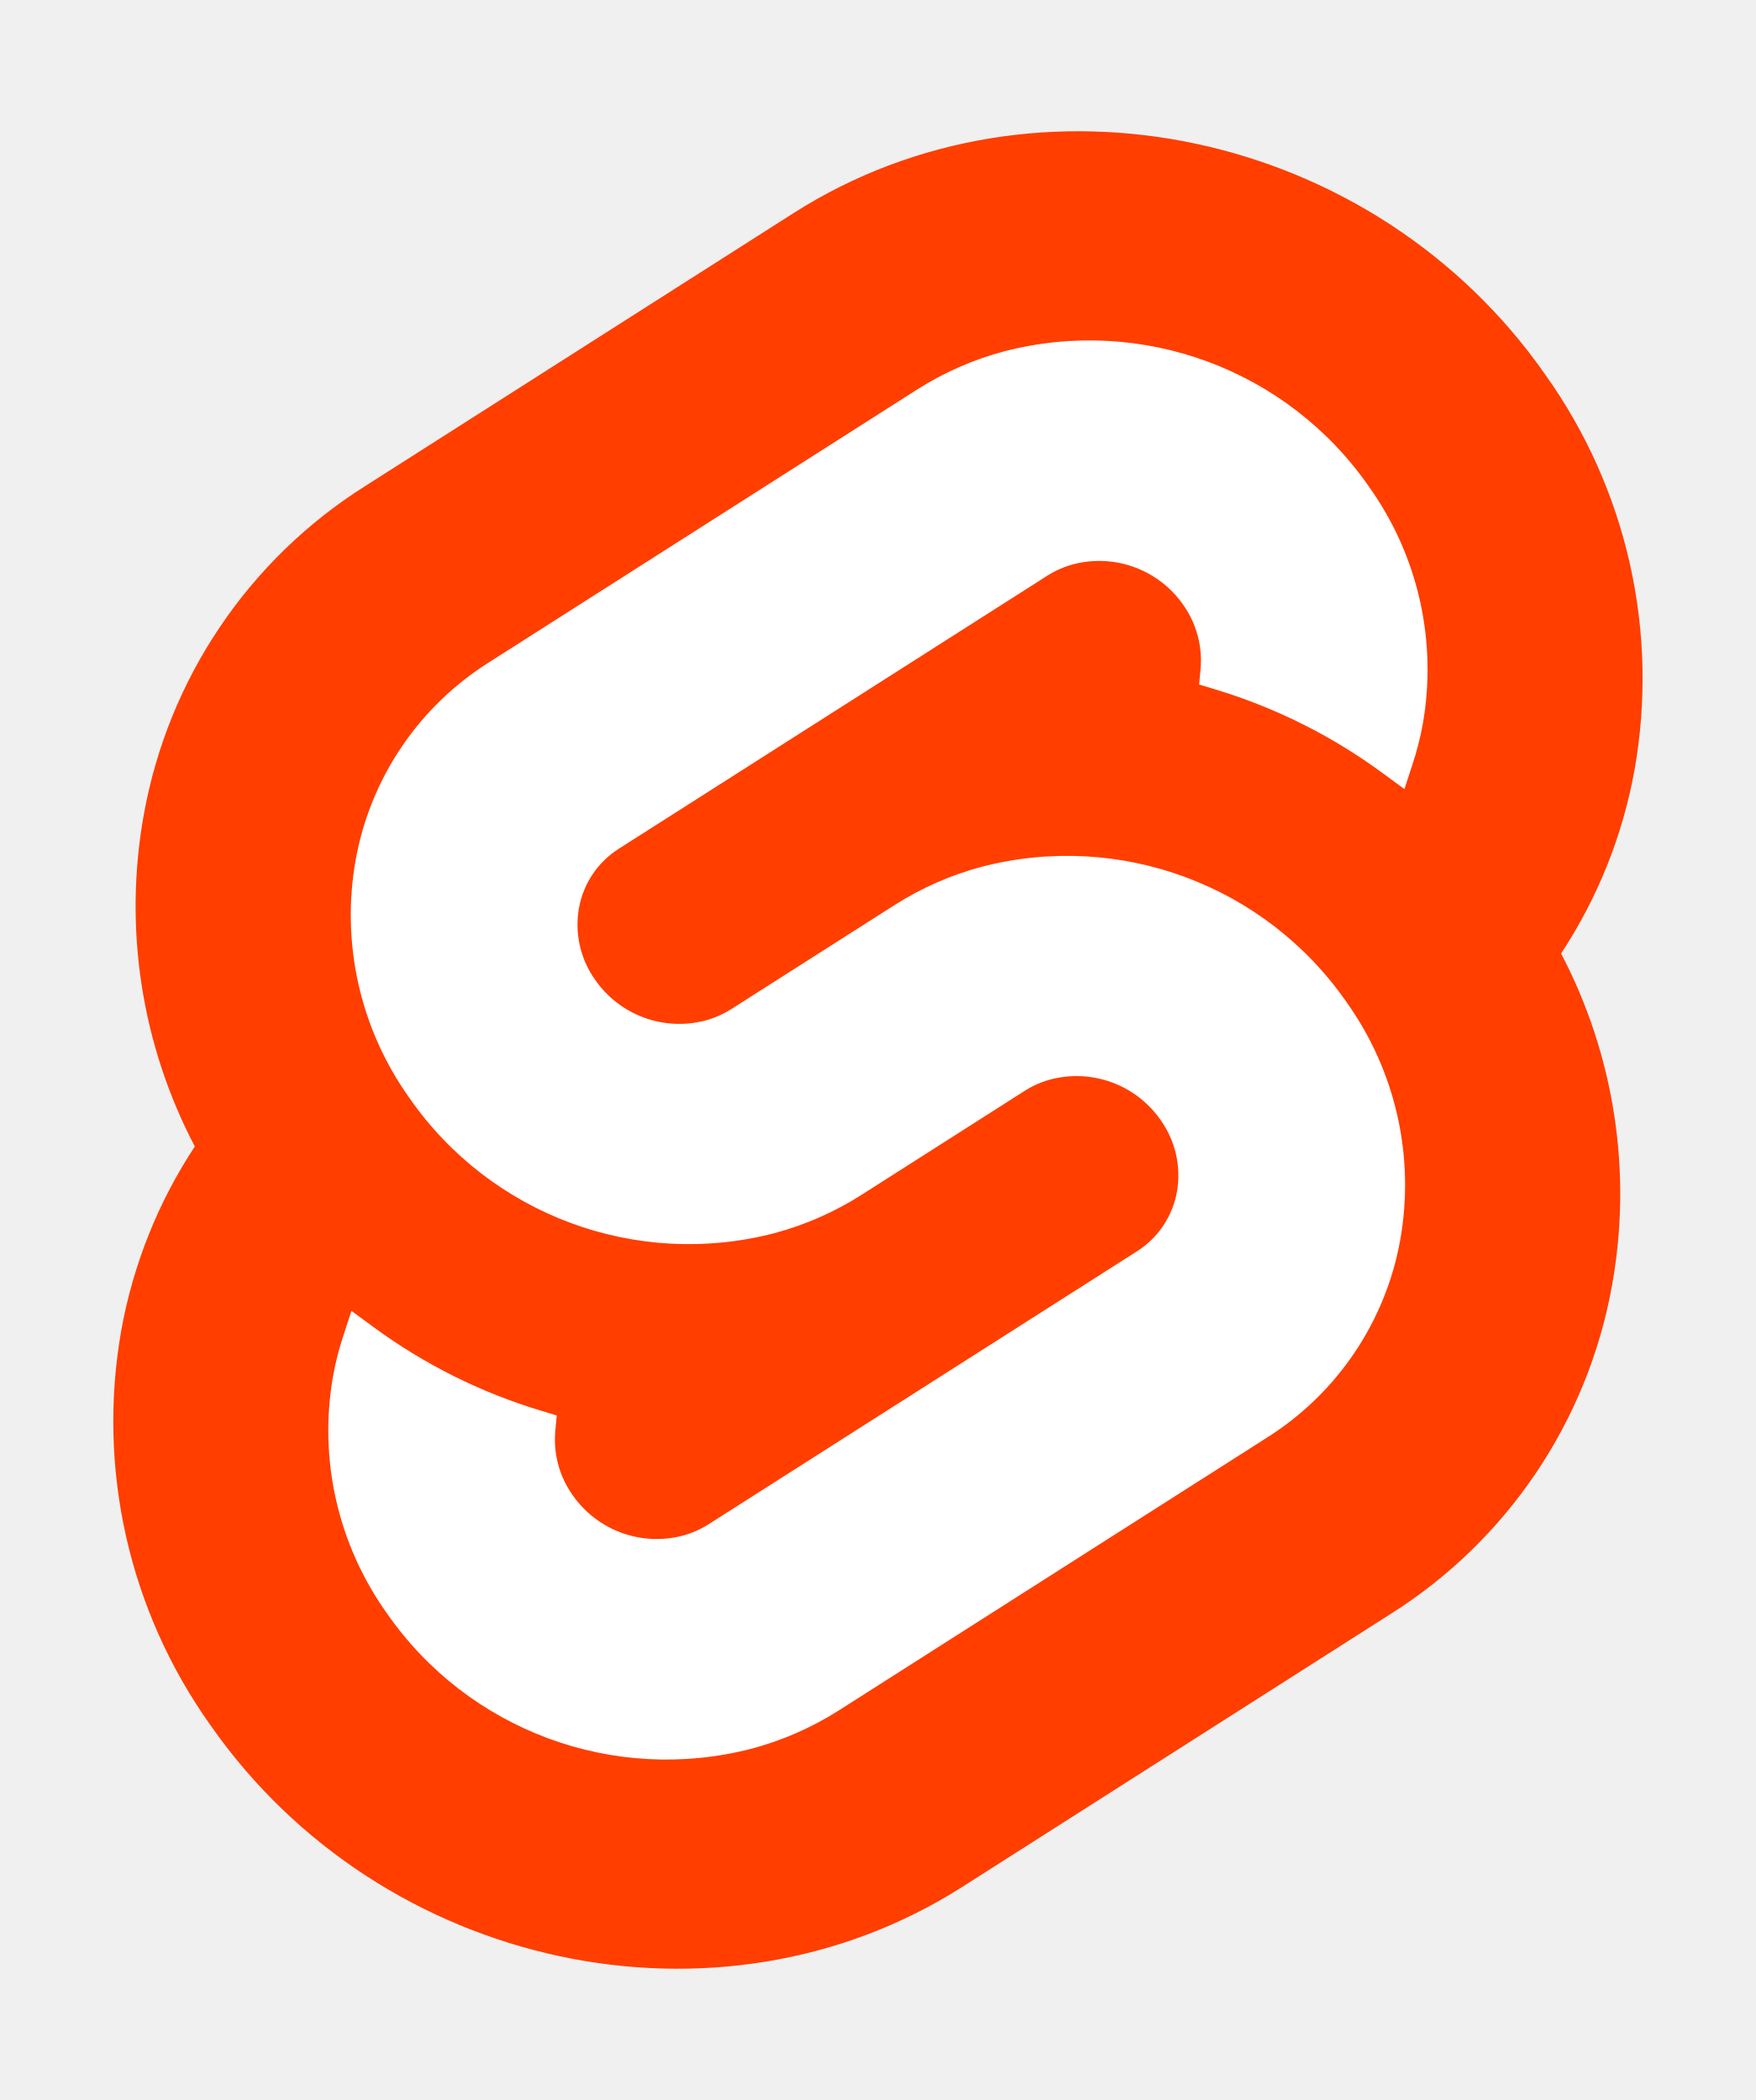
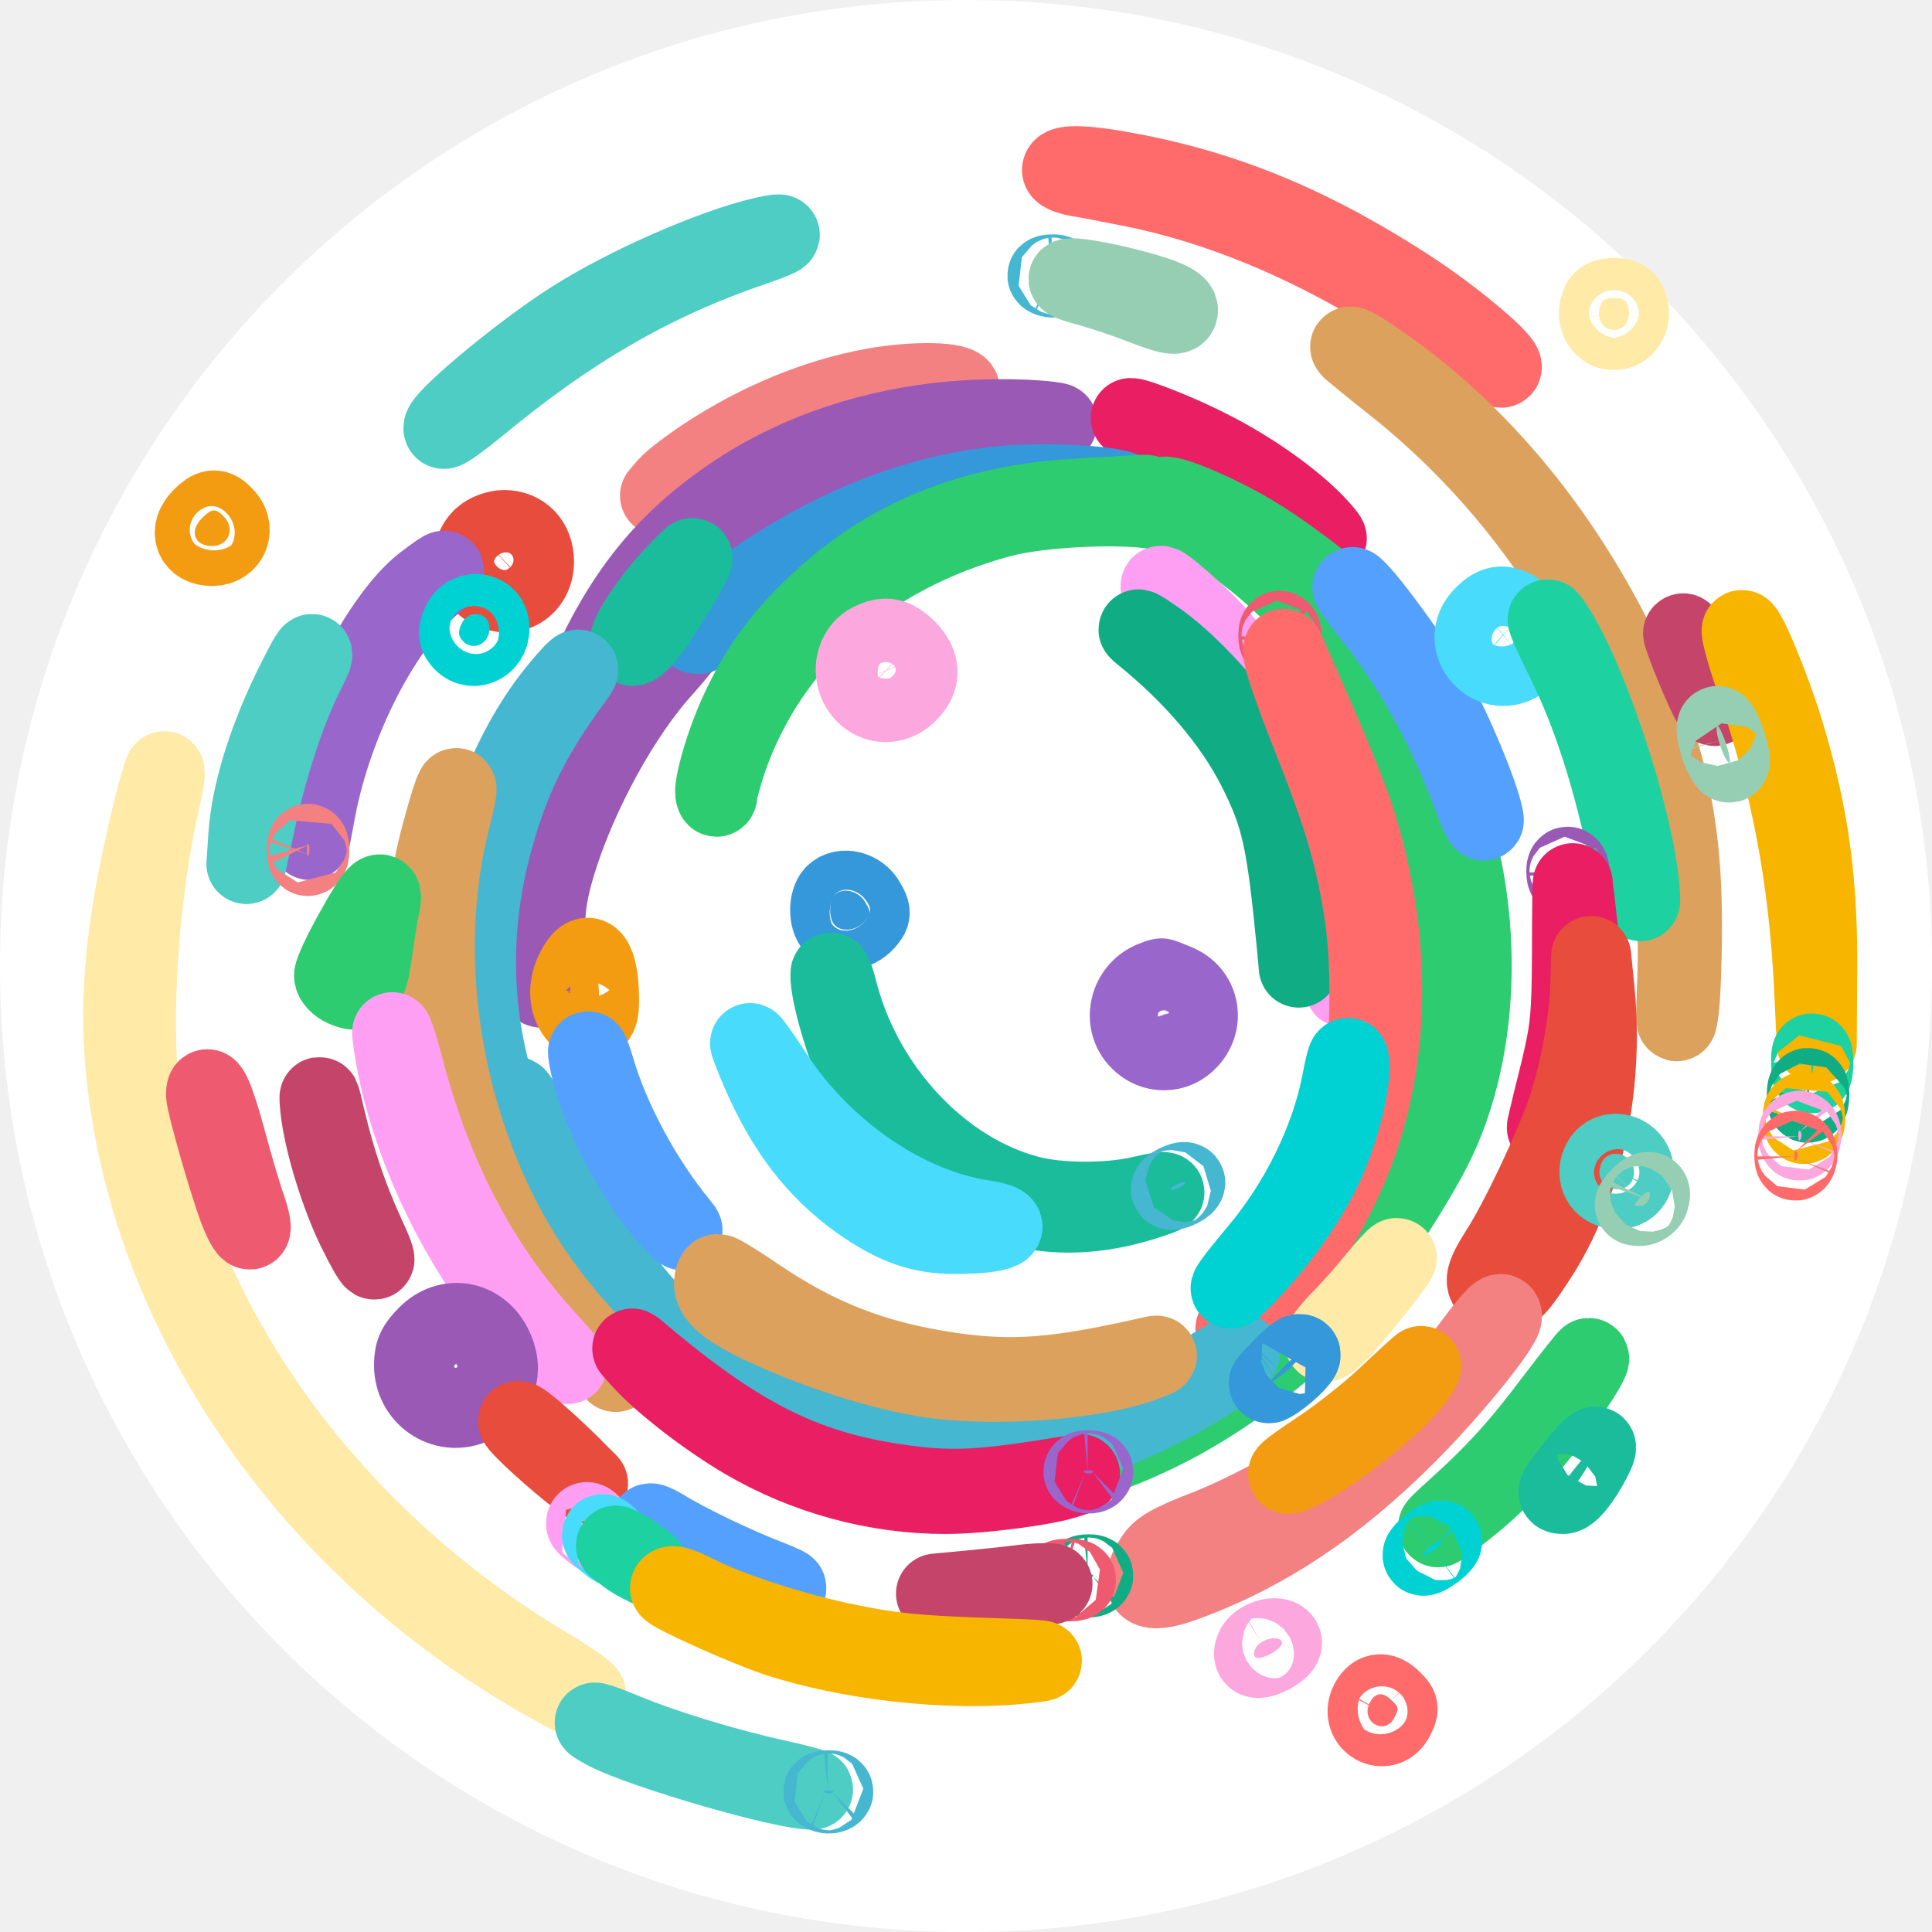
- <svg xmlns="http://www.w3.org/2000/svg" width="107" height="128" viewBox="0 0 107 128">
-   <path d="M94.157 22.819c-10.4-14.885-30.94-19.297-45.792-9.835L22.282 29.608A29.92 29.92 0 0 0 8.764 49.65a31.5 31.5 0 0 0 3.108 20.231 30 30 0 0 0-4.477 11.183 31.9 31.9 0 0 0 5.448 24.116c10.402 14.887 30.942 19.297 45.791 9.835l26.083-16.624A29.92 29.92 0 0 0 98.235 78.35a31.53 31.53 0 0 0-3.105-20.232 30 30 0 0 0 4.474-11.182 31.88 31.88 0 0 0-5.447-24.116" style="fill:#ff3e00" />
-   <path d="M45.817 106.582a20.72 20.72 0 0 1-22.237-8.243 19.17 19.17 0 0 1-3.277-14.503 18 18 0 0 1 .624-2.435l.49-1.498 1.337.981a33.6 33.6 0 0 0 10.203 5.098l.97.294-.09.968a5.85 5.85 0 0 0 1.052 3.878 6.24 6.24 0 0 0 6.695 2.485 5.8 5.8 0 0 0 1.603-.704L69.27 76.28a5.43 5.43 0 0 0 2.45-3.631 5.8 5.8 0 0 0-.987-4.371 6.24 6.24 0 0 0-6.698-2.487 5.7 5.7 0 0 0-1.6.704l-9.953 6.345a19 19 0 0 1-5.296 2.326 20.72 20.72 0 0 1-22.237-8.243 19.17 19.17 0 0 1-3.277-14.502 17.99 17.99 0 0 1 8.13-12.052l26.081-16.623a19 19 0 0 1 5.3-2.329 20.72 20.72 0 0 1 22.237 8.243 19.17 19.17 0 0 1 3.277 14.503 18 18 0 0 1-.624 2.435l-.49 1.498-1.337-.98a33.6 33.6 0 0 0-10.203-5.1l-.97-.294.09-.968a5.86 5.86 0 0 0-1.052-3.878 6.24 6.24 0 0 0-6.696-2.485 5.8 5.8 0 0 0-1.602.704L37.73 51.72a5.42 5.42 0 0 0-2.449 3.63 5.79 5.79 0 0 0 .986 4.372 6.24 6.24 0 0 0 6.698 2.486 5.8 5.8 0 0 0 1.602-.704l9.952-6.342a19 19 0 0 1 5.295-2.328 20.72 20.72 0 0 1 22.237 8.242 19.17 19.17 0 0 1 3.277 14.503 18 18 0 0 1-8.13 12.053l-26.081 16.622a19 19 0 0 1-5.3 2.328" style="fill:#fff" />
+ <svg xmlns="http://www.w3.org/2000/svg" version="1.0" width="512pt" height="512pt" viewBox="0 0 512 512" preserveAspectRatio="xMidYMid meet">
+   <circle cx="256" cy="256" r="256" fill="white" />
+   <g transform="translate(-15.36, 527.36) scale(0.106, -0.106)">
+     <path fill="#FF6B6B" stroke="#FF6B6B" stroke-width="200" stroke-linejoin="round" d="M2800 4550 c0 -5 17 -12 38 -16 20 -3 82 -15 137 -26 281 -56 575 -196 844 -401 41 -31 77 -54 80 -51 11 11 -115 118 -224 190 -244 160 -463 252 -714 298 -94 18 -161 21 -161 6z" />
+     <path fill="#4ECDC4" stroke="#4ECDC4" stroke-width="200" stroke-linejoin="round" d="M2055 4383 c-129 -30 -343 -124 -478 -210 -131 -83 -337 -256 -323 -270 3 -3 40 24 83 59 234 194 441 313 693 399 74 25 87 36 25 22z" />
+     <path fill="#45B7D1" stroke="#45B7D1" stroke-width="200" stroke-linejoin="round" d="M2768 4283 c7 -3 16 -2 19 1 4 3 -2 6 -13 5 -11 0 -14 -3 -6 -6z" />
+     <path fill="#96CEB4" stroke="#96CEB4" stroke-width="200" stroke-linejoin="round" d="M2865 4260 c39 -11 99 -31 134 -45 70 -27 91 -31 91 -15 0 16 -50 36 -146 59 -115 27 -177 27 -79 1z" />
+     <path fill="#FFEAA7" stroke="#FFEAA7" stroke-width="200" stroke-linejoin="round" d="M4144 4205 c-7 -29 10 -55 36 -55 26 0 43 26 36 55 -5 20 -13 25 -36 25 -23 0 -31 -5 -36 -25z" />
+     <path fill="#DDA15E" stroke="#DDA15E" stroke-width="200" stroke-linejoin="round" d="M3525 4102 c6 -5 55 -46 110 -89 238 -190 428 -433 560 -716 108 -234 154 -482 143 -777 -4 -96 -3 -119 3 -80 5 30 9 127 9 215 1 272 -44 463 -167 709 -138 276 -324 504 -544 668 -69 52 -137 93 -114 70z" />
+     <path fill="#F38181" stroke="#F38181" stroke-width="200" stroke-linejoin="round" d="M2330 4005 c-143 -26 -288 -86 -420 -173 -41 -27 -84 -60 -95 -73 l-20 -23 30 19 c200 129 412 203 630 222 70 6 90 11 90 23 0 21 -115 23 -215 5z" />
+     <path fill="#9B59B6" stroke="#9B59B6" stroke-width="200" stroke-linejoin="round" d="M2496 3919 c-202 -23 -385 -90 -536 -197 -187 -132 -295 -287 -398 -567 -66 -182 -77 -245 -77 -450 0 -102 4 -187 10 -197 7 -11 10 18 11 100 1 96 6 133 28 207 53 175 164 378 271 494 30 34 55 65 55 70 0 5 -7 14 -15 21 -19 15 -52 -19 -161 -164 -64 -85 -73 -94 -68 -65 23 127 109 288 213 401 207 225 493 338 856 341 103 1 125 3 85 8 -71 9 -187 8 -274 -2z" />
+     <path fill="#E91E63" stroke="#E91E63" stroke-width="200" stroke-linejoin="round" d="M3106 3861 c133 -66 259 -147 334 -214 23 -22 28 -24 15 -8 -54 67 -172 154 -290 213 -68 35 -176 78 -193 78 -3 0 57 -31 134 -69z" />
+     <path fill="#3498DB" stroke="#3498DB" stroke-width="200" stroke-linejoin="round" d="M2640 3759 c-230 -25 -453 -120 -675 -287 -80 -59 -100 -82 -74 -82 6 0 39 22 73 49 122 96 284 184 423 230 154 50 399 86 522 76 53 -4 59 -3 31 5 -56 14 -208 19 -300 9z" />
+     <path fill="#2ECC71" stroke="#2ECC71" stroke-width="200" stroke-linejoin="round" d="M2845 3729 c-270 -14 -483 -101 -658 -268 -90 -86 -144 -161 -192 -265 -36 -77 -69 -191 -61 -209 2 -7 5 -4 5 5 1 10 11 46 22 80 103 301 350 520 687 610 98 26 306 36 394 18 110 -21 227 -96 355 -227 139 -142 207 -252 269 -434 102 -300 110 -608 23 -884 -106 -338 -324 -571 -734 -784 -74 -39 -35 -30 60 14 152 69 328 195 435 312 73 80 213 288 274 407 130 254 134 622 10 919 -31 74 -154 286 -199 342 -48 61 -51 75 -5 25 23 -25 46 -45 51 -45 4 0 14 -6 21 -12 15 -16 38 -17 38 -2 0 33 -228 226 -364 307 -90 54 -219 108 -224 93 -2 -6 -13 -11 -23 -11 -11 0 -17 5 -14 10 3 6 -2 9 -12 8 -10 0 -81 -5 -158 -9z m890 -785 c15 -47 28 -111 30 -159 l5 -80 -18 100 c-16 86 -32 150 -58 232 -5 16 -4 16 5 2 5 -8 22 -51 36 -95z m65 -485 c-5 -57 -15 -124 -23 -149 -12 -42 -13 -35 -9 90 3 103 8 139 20 153 8 9 17 16 18 14 2 -2 -1 -50 -6 -108z" />
+     <path fill="#F39C12" stroke="#F39C12" stroke-width="200" stroke-linejoin="round" d="M650 3680 c-33 -33 -19 -70 25 -70 42 0 59 44 29 74 -20 21 -30 20 -54 -4z" />
+     <path fill="#E74C3C" stroke="#E74C3C" stroke-width="200" stroke-linejoin="round" d="M1352 3630 c-38 -36 -28 -101 20 -126 53 -28 108 6 108 67 0 47 -30 79 -75 79 -18 0 -41 -9 -53 -20z m96 -12 c21 -21 15 -76 -12 -93 -51 -34 -115 30 -81 81 17 27 72 33 93 12z" />
+     <path fill="#1ABC9C" stroke="#1ABC9C" stroke-width="200" stroke-linejoin="round" d="M1827 3531 c-51 -54 -107 -137 -107 -158 0 -25 18 -13 54 35 34 46 108 172 102 172 -2 0 -24 -22 -49 -49z" />
+     <path fill="#9966CC" stroke="#9966CC" stroke-width="200" stroke-linejoin="round" d="M1207 3515 c-118 -90 -268 -397 -282 -576 l-5 -64 15 79 c41 213 156 442 275 549 62 56 60 60 -3 12z" />
+     <path fill="#FF9FF3" stroke="#FF9FF3" stroke-width="200" stroke-linejoin="round" d="M3103 3446 c221 -223 359 -531 393 -881 4 -44 10 -69 12 -55 6 39 -17 237 -38 322 -57 231 -193 477 -336 607 -100 92 -120 96 -31 7z" />
+     <path fill="#54A0FF" stroke="#54A0FF" stroke-width="200" stroke-linejoin="round" d="M3573 3443 c104 -130 188 -281 254 -458 18 -49 31 -74 27 -55 -9 54 -81 226 -126 304 -48 82 -164 242 -198 271 -13 11 7 -17 43 -62z" />
+     <path fill="#48DBFB" stroke="#48DBFB" stroke-width="200" stroke-linejoin="round" d="M3855 3435 c-67 -66 22 -166 96 -107 33 27 30 78 -5 109 -35 30 -61 29 -91 -2z m77 -7 c28 -22 31 -55 9 -77 -25 -25 -54 -27 -75 -5 -45 45 16 121 66 82z" />
+     <path fill="#00D2D3" stroke="#00D2D3" stroke-width="200" stroke-linejoin="round" d="M1299 3416 c-9 -20 -9 -29 1 -41 27 -33 75 -7 68 37 -5 35 -54 38 -69 4z" />
+     <path fill="#1DD1A1" stroke="#1DD1A1" stroke-width="200" stroke-linejoin="round" d="M4060 3325 c66 -134 117 -291 160 -500 24 -114 29 -127 24 -71 -16 187 -143 562 -228 671 -8 11 11 -34 44 -100z" />
+     <path fill="#10AC84" stroke="#10AC84" stroke-width="200" stroke-linejoin="round" d="M3000 3393 c128 -103 228 -220 288 -338 60 -119 73 -177 99 -444 l5 -55 20 47 c20 45 20 49 4 142 -20 118 -86 287 -149 382 -64 97 -163 200 -238 251 -35 24 -48 31 -29 15z" />
+     <path fill="#EE5A6F" stroke="#EE5A6F" stroke-width="200" stroke-linejoin="round" d="M3341 3384 c0 -11 3 -14 6 -6 3 7 2 16 -1 19 -3 4 -6 -2 -5 -13z" />
+     <path fill="#C44569" stroke="#C44569" stroke-width="200" stroke-linejoin="round" d="M4353 3390 c16 -52 71 -180 78 -180 11 0 -13 66 -50 136 -18 32 -30 52 -28 44z" />
+     <path fill="#F8B500" stroke="#F8B500" stroke-width="200" stroke-linejoin="round" d="M4536 3268 c87 -256 130 -484 144 -758 l7 -145 1 170 c3 234 -21 406 -84 612 -32 105 -93 253 -104 253 -5 0 12 -60 36 -132z" />
+     <path fill="#FDA7DF" stroke="#FDA7DF" stroke-width="200" stroke-linejoin="round" d="M2323 3368 c-33 -16 -48 -61 -33 -98 23 -55 84 -67 125 -25 33 33 32 70 -4 106 -31 30 -52 35 -88 17z m79 -25 c39 -35 11 -103 -43 -103 -30 0 -59 31 -59 64 0 48 64 73 102 39z" />
+     <path fill="#FF6B6B" stroke="#FF6B6B" stroke-width="200" stroke-linejoin="round" d="M3355 3332 c3 -19 34 -107 69 -195 78 -196 109 -298 131 -442 23 -144 16 -373 -14 -491 -43 -170 -148 -369 -265 -502 -54 -60 -55 -63 -12 -22 110 104 222 285 277 446 82 241 79 522 -8 798 -14 45 -58 155 -98 246 -40 91 -75 172 -79 180 -3 8 -4 0 -1 -18z" />
+     <path fill="#4ECDC4" stroke="#4ECDC4" stroke-width="200" stroke-linejoin="round" d="M870 3238 c-59 -125 -97 -250 -104 -349 l-5 -74 18 85 c33 158 79 299 132 403 11 20 17 37 14 37 -4 0 -28 -46 -55 -102z" />
+     <path fill="#45B7D1" stroke="#45B7D1" stroke-width="200" stroke-linejoin="round" d="M1537 3243 c-146 -180 -238 -479 -224 -733 13 -234 83 -428 225 -616 81 -107 281 -292 394 -365 108 -69 263 -142 373 -175 81 -25 105 -27 245 -28 141 0 163 3 245 28 169 51 382 161 441 227 16 18 12 17 -26 -6 -100 -63 -170 -99 -270 -140 -172 -69 -224 -80 -395 -79 -135 0 -159 3 -240 28 -115 35 -276 111 -380 181 -164 109 -259 230 -407 519 -45 88 -83 155 -85 149 -7 -20 28 -137 54 -183 14 -25 55 -88 91 -140 71 -103 51 -96 -28 10 -202 273 -265 613 -175 948 42 157 96 267 201 410 33 44 6 21 -39 -35z m128 -1453 c10 -11 16 -20 13 -20 -3 0 -13 9 -23 20 -10 11 -16 20 -13 20 3 0 13 -9 23 -20z" />
+     <path fill="#96CEB4" stroke="#96CEB4" stroke-width="200" stroke-linejoin="round" d="M4442 3123 c9 -35 28 -68 28 -49 0 20 -24 86 -31 86 -4 0 -3 -17 3 -37z" />
+     <path fill="#FFEAA7" stroke="#FFEAA7" stroke-width="200" stroke-linejoin="round" d="M521 2922 c-61 -258 -79 -434 -62 -617 56 -591 431 -1158 991 -1497 125 -75 160 -90 160 -69 0 5 -47 38 -105 72 -527 317 -898 821 -1001 1359 -37 194 -19 545 42 809 8 35 13 66 10 68 -2 2 -18 -54 -35 -125z" />
+     <path fill="#DDA15E" stroke="#DDA15E" stroke-width="200" stroke-linejoin="round" d="M1262 2938 c-40 -140 -47 -191 -47 -358 1 -236 39 -407 140 -616 62 -129 142 -239 251 -344 l78 -75 -74 80 c-96 105 -161 198 -220 315 -154 307 -199 676 -119 989 25 96 18 103 -9 9z" />
+     <path fill="#F38181" stroke="#F38181" stroke-width="200" stroke-linejoin="round" d="M912 2850 c0 -14 2 -19 5 -12 2 6 2 18 0 25 -3 6 -5 1 -5 -13z" />
+     <path fill="#9B59B6" stroke="#9B59B6" stroke-width="200" stroke-linejoin="round" d="M4061 2794 c0 -11 3 -14 6 -6 3 7 2 16 -1 19 -3 4 -6 -2 -5 -13z" />
+     <path fill="#E91E63" stroke="#E91E63" stroke-width="200" stroke-linejoin="round" d="M4075 2592 c-1 -157 -4 -189 -27 -287 -15 -60 -30 -121 -33 -135 -5 -20 -4 -20 8 5 22 48 56 195 66 290 7 60 7 121 0 194 -6 58 -12 107 -12 108 -1 1 -2 -78 -2 -175z" />
+     <path fill="#3498DB" stroke="#3498DB" stroke-width="200" stroke-linejoin="round" d="M2232 2738 c-15 -15 -16 -60 0 -76 18 -18 53 -14 74 9 17 19 17 23 3 47 -16 30 -57 40 -77 20z" />
+     <path fill="#2ECC71" stroke="#2ECC71" stroke-width="200" stroke-linejoin="round" d="M1032 2646 c-29 -51 -52 -101 -52 -110 0 -9 12 -22 26 -28 43 -20 58 -1 70 88 6 43 14 94 18 112 13 57 -9 35 -62 -62z" />
+     <path fill="#F39C12" stroke="#F39C12" stroke-width="200" stroke-linejoin="round" d="M1585 2550 c-21 -40 -19 -83 4 -111 16 -20 23 -22 38 -13 15 10 17 22 15 75 -5 83 -29 104 -57 49z" />
+     <path fill="#E74C3C" stroke="#E74C3C" stroke-width="200" stroke-linejoin="round" d="M4121 2519 c-1 -90 -26 -223 -57 -317 -32 -95 -119 -279 -168 -355 -43 -68 -44 -84 -11 -99 32 -14 45 -3 101 83 115 176 169 424 146 664 l-9 90 -2 -66z" />
+     <path fill="#1ABC9C" stroke="#1ABC9C" stroke-width="200" stroke-linejoin="round" d="M2221 2539 c-1 -47 38 -183 76 -258 26 -55 57 -97 117 -157 167 -168 365 -219 584 -152 79 24 77 31 -3 12 -80 -18 -203 -18 -278 2 -219 57 -413 262 -477 506 -10 40 -19 61 -19 47z" />
+     <path fill="#9966CC" stroke="#9966CC" stroke-width="200" stroke-linejoin="round" d="M3030 2523 c-62 -23 -81 -103 -35 -148 34 -35 88 -34 120 1 43 46 28 116 -30 139 -19 8 -36 15 -37 14 -2 0 -10 -3 -18 -6z m65 -38 c14 -13 25 -36 25 -50 0 -54 -71 -85 -112 -48 -24 22 -24 77 2 103 27 27 56 25 85 -5z" />
+     <path fill="#FF9FF3" stroke="#FF9FF3" stroke-width="200" stroke-linejoin="round" d="M1126 2385 c32 -263 189 -581 375 -760 l63 -60 -63 70 c-163 182 -276 399 -347 670 -19 72 -32 108 -28 80z" />
+     <path fill="#54A0FF" stroke="#54A0FF" stroke-width="200" stroke-linejoin="round" d="M1616 2336 c17 -117 119 -316 210 -412 26 -27 33 -33 16 -12 -92 112 -173 262 -211 393 -12 40 -19 53 -15 31z" />
+     <path fill="#48DBFB" stroke="#48DBFB" stroke-width="200" stroke-linejoin="round" d="M2020 2367 c0 -3 12 -34 27 -69 63 -146 139 -245 247 -323 88 -62 152 -85 239 -85 117 0 160 21 70 35 -194 29 -399 169 -524 359 -32 49 -59 87 -59 83z" />
+     <path fill="#00D2D3" stroke="#00D2D3" stroke-width="200" stroke-linejoin="round" d="M3499 2267 c-28 -144 -105 -301 -209 -424 -77 -92 -92 -118 -30 -54 81 85 148 179 190 266 41 85 74 212 68 265 -2 23 -7 9 -19 -53z" />
+     <path fill="#1DD1A1" stroke="#1DD1A1" stroke-width="200" stroke-linejoin="round" d="M4673 2315 c0 -22 2 -30 4 -17 2 12 2 30 0 40 -3 9 -5 -1 -4 -23z" />
+     <path fill="#10AC84" stroke="#10AC84" stroke-width="200" stroke-linejoin="round" d="M4662 2235 c0 -16 2 -22 5 -12 2 9 2 23 0 30 -3 6 -5 -1 -5 -18z" />
+     <path fill="#EE5A6F" stroke="#EE5A6F" stroke-width="200" stroke-linejoin="round" d="M660 2239 c0 -22 55 -214 80 -282 28 -75 45 -74 19 1 -11 31 -33 106 -49 166 -27 101 -50 154 -50 115z" />
+     <path fill="#C44569" stroke="#C44569" stroke-width="200" stroke-linejoin="round" d="M946 2200 c9 -80 49 -211 91 -297 47 -96 62 -105 18 -11 -41 90 -71 179 -96 283 -16 70 -18 73 -13 25z" />
+     <path fill="#F8B500" stroke="#F8B500" stroke-width="200" stroke-linejoin="round" d="M4652 2180 c0 -14 2 -19 5 -12 2 6 2 18 0 25 -3 6 -5 1 -5 -13z" />
+     <path fill="#FDA7DF" stroke="#FDA7DF" stroke-width="200" stroke-linejoin="round" d="M4641 2134 c0 -11 3 -14 6 -6 3 7 2 16 -1 19 -3 4 -6 -2 -5 -13z" />
+     <path fill="#FF6B6B" stroke="#FF6B6B" stroke-width="200" stroke-linejoin="round" d="M4631 2084 c0 -11 3 -14 6 -6 3 7 2 16 -1 19 -3 4 -6 -2 -5 -13z" />
+     <path fill="#4ECDC4" stroke="#4ECDC4" stroke-width="200" stroke-linejoin="round" d="M4150 2070 c-15 -29 -3 -59 26 -66 30 -8 54 11 54 40 0 46 -59 64 -80 26z" />
+     <path fill="#45B7D1" stroke="#45B7D1" stroke-width="200" stroke-linejoin="round" d="M3080 2010 c-8 -5 -10 -10 -5 -10 6 0 17 5 25 10 8 5 11 10 5 10 -5 0 -17 -5 -25 -10z" />
+     <path fill="#96CEB4" stroke="#96CEB4" stroke-width="200" stroke-linejoin="round" d="M4245 1980 c-17 -18 -17 -20 -1 -20 9 0 19 7 23 15 9 25 -2 27 -22 5z" />
+     <path fill="#FFEAA7" stroke="#FFEAA7" stroke-width="200" stroke-linejoin="round" d="M3589 1778 c-23 -29 -65 -77 -93 -105 -28 -29 -45 -53 -39 -53 6 0 29 20 50 44 52 59 135 166 130 166 -3 0 -24 -24 -48 -52z" />
+     <path fill="#DDA15E" stroke="#DDA15E" stroke-width="200" stroke-linejoin="round" d="M1930 1765 c0 -33 45 -67 153 -115 112 -50 249 -94 356 -114 168 -32 445 -13 576 39 22 8 29 13 15 10 -241 -55 -350 -64 -510 -41 -190 28 -332 83 -490 191 -44 30 -85 55 -90 55 -6 0 -10 -11 -10 -25z" />
+     <path fill="#F38181" stroke="#F38181" stroke-width="200" stroke-linejoin="round" d="M3826 1609 c-32 -44 -94 -111 -137 -148 -112 -95 -370 -248 -518 -307 -101 -39 -125 -53 -141 -80 -43 -68 -18 -87 73 -54 202 73 379 191 557 369 112 112 240 270 240 295 0 18 -21 -4 -74 -75z" />
+     <path fill="#9B59B6" stroke="#9B59B6" stroke-width="200" stroke-linejoin="round" d="M1214 1636 c-27 -27 -34 -42 -34 -74 0 -76 74 -127 143 -99 63 27 84 86 52 147 -34 65 -110 77 -161 26z m121 -21 c52 -52 21 -129 -52 -129 -68 0 -98 80 -48 129 13 14 36 25 50 25 14 0 37 -11 50 -25z" />
+     <path fill="#E91E63" stroke="#E91E63" stroke-width="200" stroke-linejoin="round" d="M1750 1576 c53 -59 167 -146 257 -199 152 -89 327 -137 502 -137 88 0 252 21 306 40 l30 10 -30 -5 c-192 -32 -273 -38 -375 -27 -258 29 -423 105 -672 311 -53 45 -53 45 -18 7z" />
+     <path fill="#3498DB" stroke="#3498DB" stroke-width="200" stroke-linejoin="round" d="M3345 1548 c-35 -36 -36 -38 -10 -21 36 25 72 63 59 63 -6 0 -28 -19 -49 -42z" />
+     <path fill="#2ECC71" stroke="#2ECC71" stroke-width="200" stroke-linejoin="round" d="M4032 1473 c-86 -115 -150 -185 -247 -272 -74 -66 -54 -57 39 18 75 61 156 150 228 252 45 63 72 109 65 109 -2 0 -40 -48 -85 -107z" />
+     <path fill="#F39C12" stroke="#F39C12" stroke-width="200" stroke-linejoin="round" d="M3616 1485 c-43 -41 -120 -102 -170 -135 -89 -59 -106 -76 -43 -44 90 47 233 163 278 225 11 16 19 29 17 29 -2 -1 -39 -34 -82 -75z" />
+     <path fill="#E74C3C" stroke="#E74C3C" stroke-width="200" stroke-linejoin="round" d="M1440 1422 c0 -9 97 -98 155 -141 l20 -15 -20 20 c-66 68 -155 146 -155 136z" />
+     <path fill="#1ABC9C" stroke="#1ABC9C" stroke-width="200" stroke-linejoin="round" d="M4083 1305 c-47 -59 -50 -65 -30 -65 15 0 45 37 71 88 25 48 7 38 -41 -23z" />
+     <path fill="#9966CC" stroke="#9966CC" stroke-width="200" stroke-linejoin="round" d="M2858 1293 c7 -3 16 -2 19 1 4 3 -2 6 -13 5 -11 0 -14 -3 -6 -6z" />
+     <path fill="#FF9FF3" stroke="#FF9FF3" stroke-width="200" stroke-linejoin="round" d="M1610 1166 c0 -2 8 -10 18 -17 15 -13 16 -12 3 4 -13 16 -21 21 -21 13z" />
+     <path fill="#54A0FF" stroke="#54A0FF" stroke-width="200" stroke-linejoin="round" d="M1770 1166 c0 -21 260 -146 335 -161 17 -3 -4 7 -45 23 -78 30 -201 89 -257 124 -18 11 -33 17 -33 14z" />
+     <path fill="#48DBFB" stroke="#48DBFB" stroke-width="200" stroke-linejoin="round" d="M1650 1136 c0 -2 8 -10 18 -17 15 -13 16 -12 3 4 -13 16 -21 21 -21 13z" />
+     <path fill="#00D2D3" stroke="#00D2D3" stroke-width="200" stroke-linejoin="round" d="M3721 1109 c-31 -25 -23 -33 9 -9 14 10 23 21 20 23 -3 3 -16 -3 -29 -14z" />
+     <path fill="#1DD1A1" stroke="#1DD1A1" stroke-width="200" stroke-linejoin="round" d="M1705 1095 c11 -9 29 -21 40 -26 l20 -10 -20 16 c-11 9 -29 21 -40 26 l-20 10 20 -16z" />
+     <path fill="#10AC84" stroke="#10AC84" stroke-width="200" stroke-linejoin="round" d="M2858 1033 c7 -3 16 -2 19 1 4 3 -2 6 -13 5 -11 0 -14 -3 -6 -6z" />
+     <path fill="#EE5A6F" stroke="#EE5A6F" stroke-width="200" stroke-linejoin="round" d="M2803 1023 c9 -2 23 -2 30 0 6 3 -1 5 -18 5 -16 0 -22 -2 -12 -5z" />
+     <path fill="#C44569" stroke="#C44569" stroke-width="200" stroke-linejoin="round" d="M2700 1013 c-14 -2 -68 -8 -120 -13 l-95 -9 110 5 c104 5 233 22 160 21 -16 0 -41 -2 -55 -4z" />
+     <path fill="#F8B500" stroke="#F8B500" stroke-width="200" stroke-linejoin="round" d="M1820 1004 c0 -9 181 -91 263 -119 183 -61 436 -89 622 -69 75 8 68 9 -115 15 -150 5 -224 13 -321 33 -131 26 -299 80 -381 122 -47 24 -68 29 -68 18z" />
+     <path fill="#FDA7DF" stroke="#FDA7DF" stroke-width="200" stroke-linejoin="round" d="M3298 869 c-19 -11 -25 -39 -8 -39 20 0 60 24 60 37 0 15 -28 17 -52 2z" />
+     <path fill="#FF6B6B" stroke="#FF6B6B" stroke-width="200" stroke-linejoin="round" d="M3568 715 c-20 -45 38 -79 62 -36 13 25 13 27 -6 45 -22 23 -43 20 -56 -9z" />
+     <path fill="#4ECDC4" stroke="#4ECDC4" stroke-width="200" stroke-linejoin="round" d="M1661 650 c91 -48 450 -152 515 -149 11 0 -30 12 -91 25 -129 29 -278 74 -377 115 -81 33 -99 37 -47 9z" />
+     <path fill="#45B7D1" stroke="#45B7D1" stroke-width="200" stroke-linejoin="round" d="M2208 493 c7 -3 16 -2 19 1 4 3 -2 6 -13 5 -11 0 -14 -3 -6 -6z" />
+   </g>
</svg>
